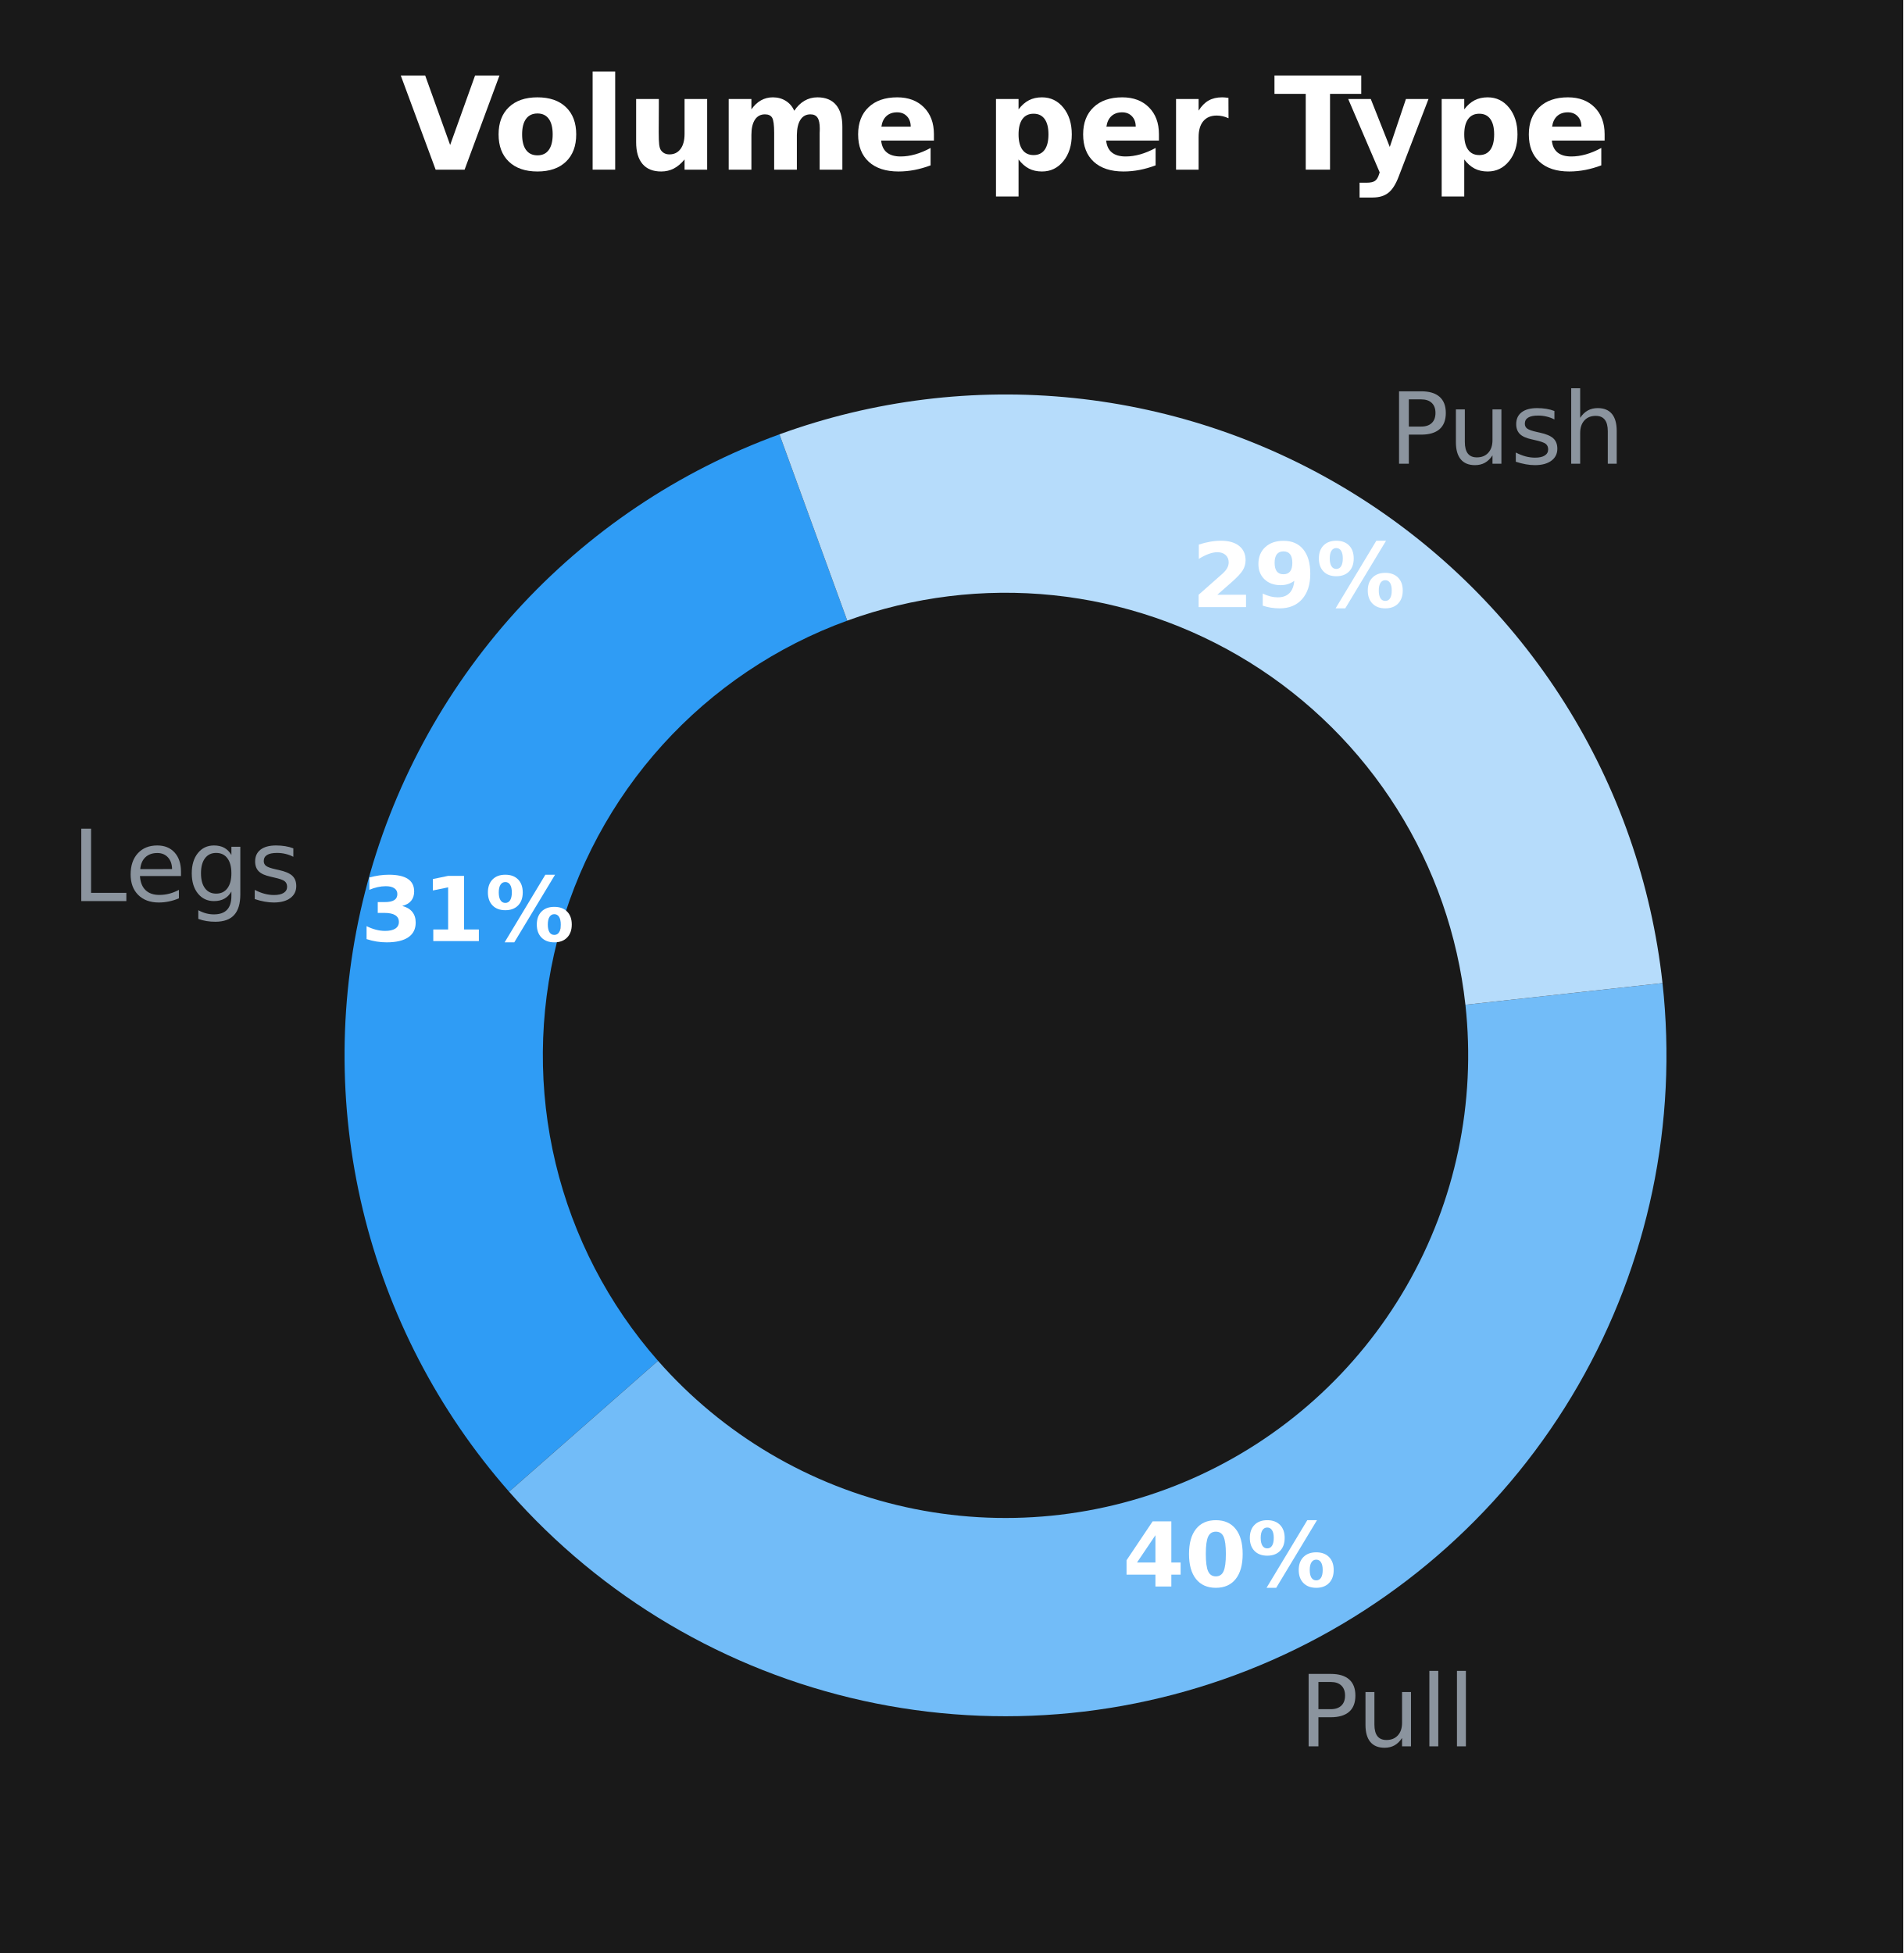
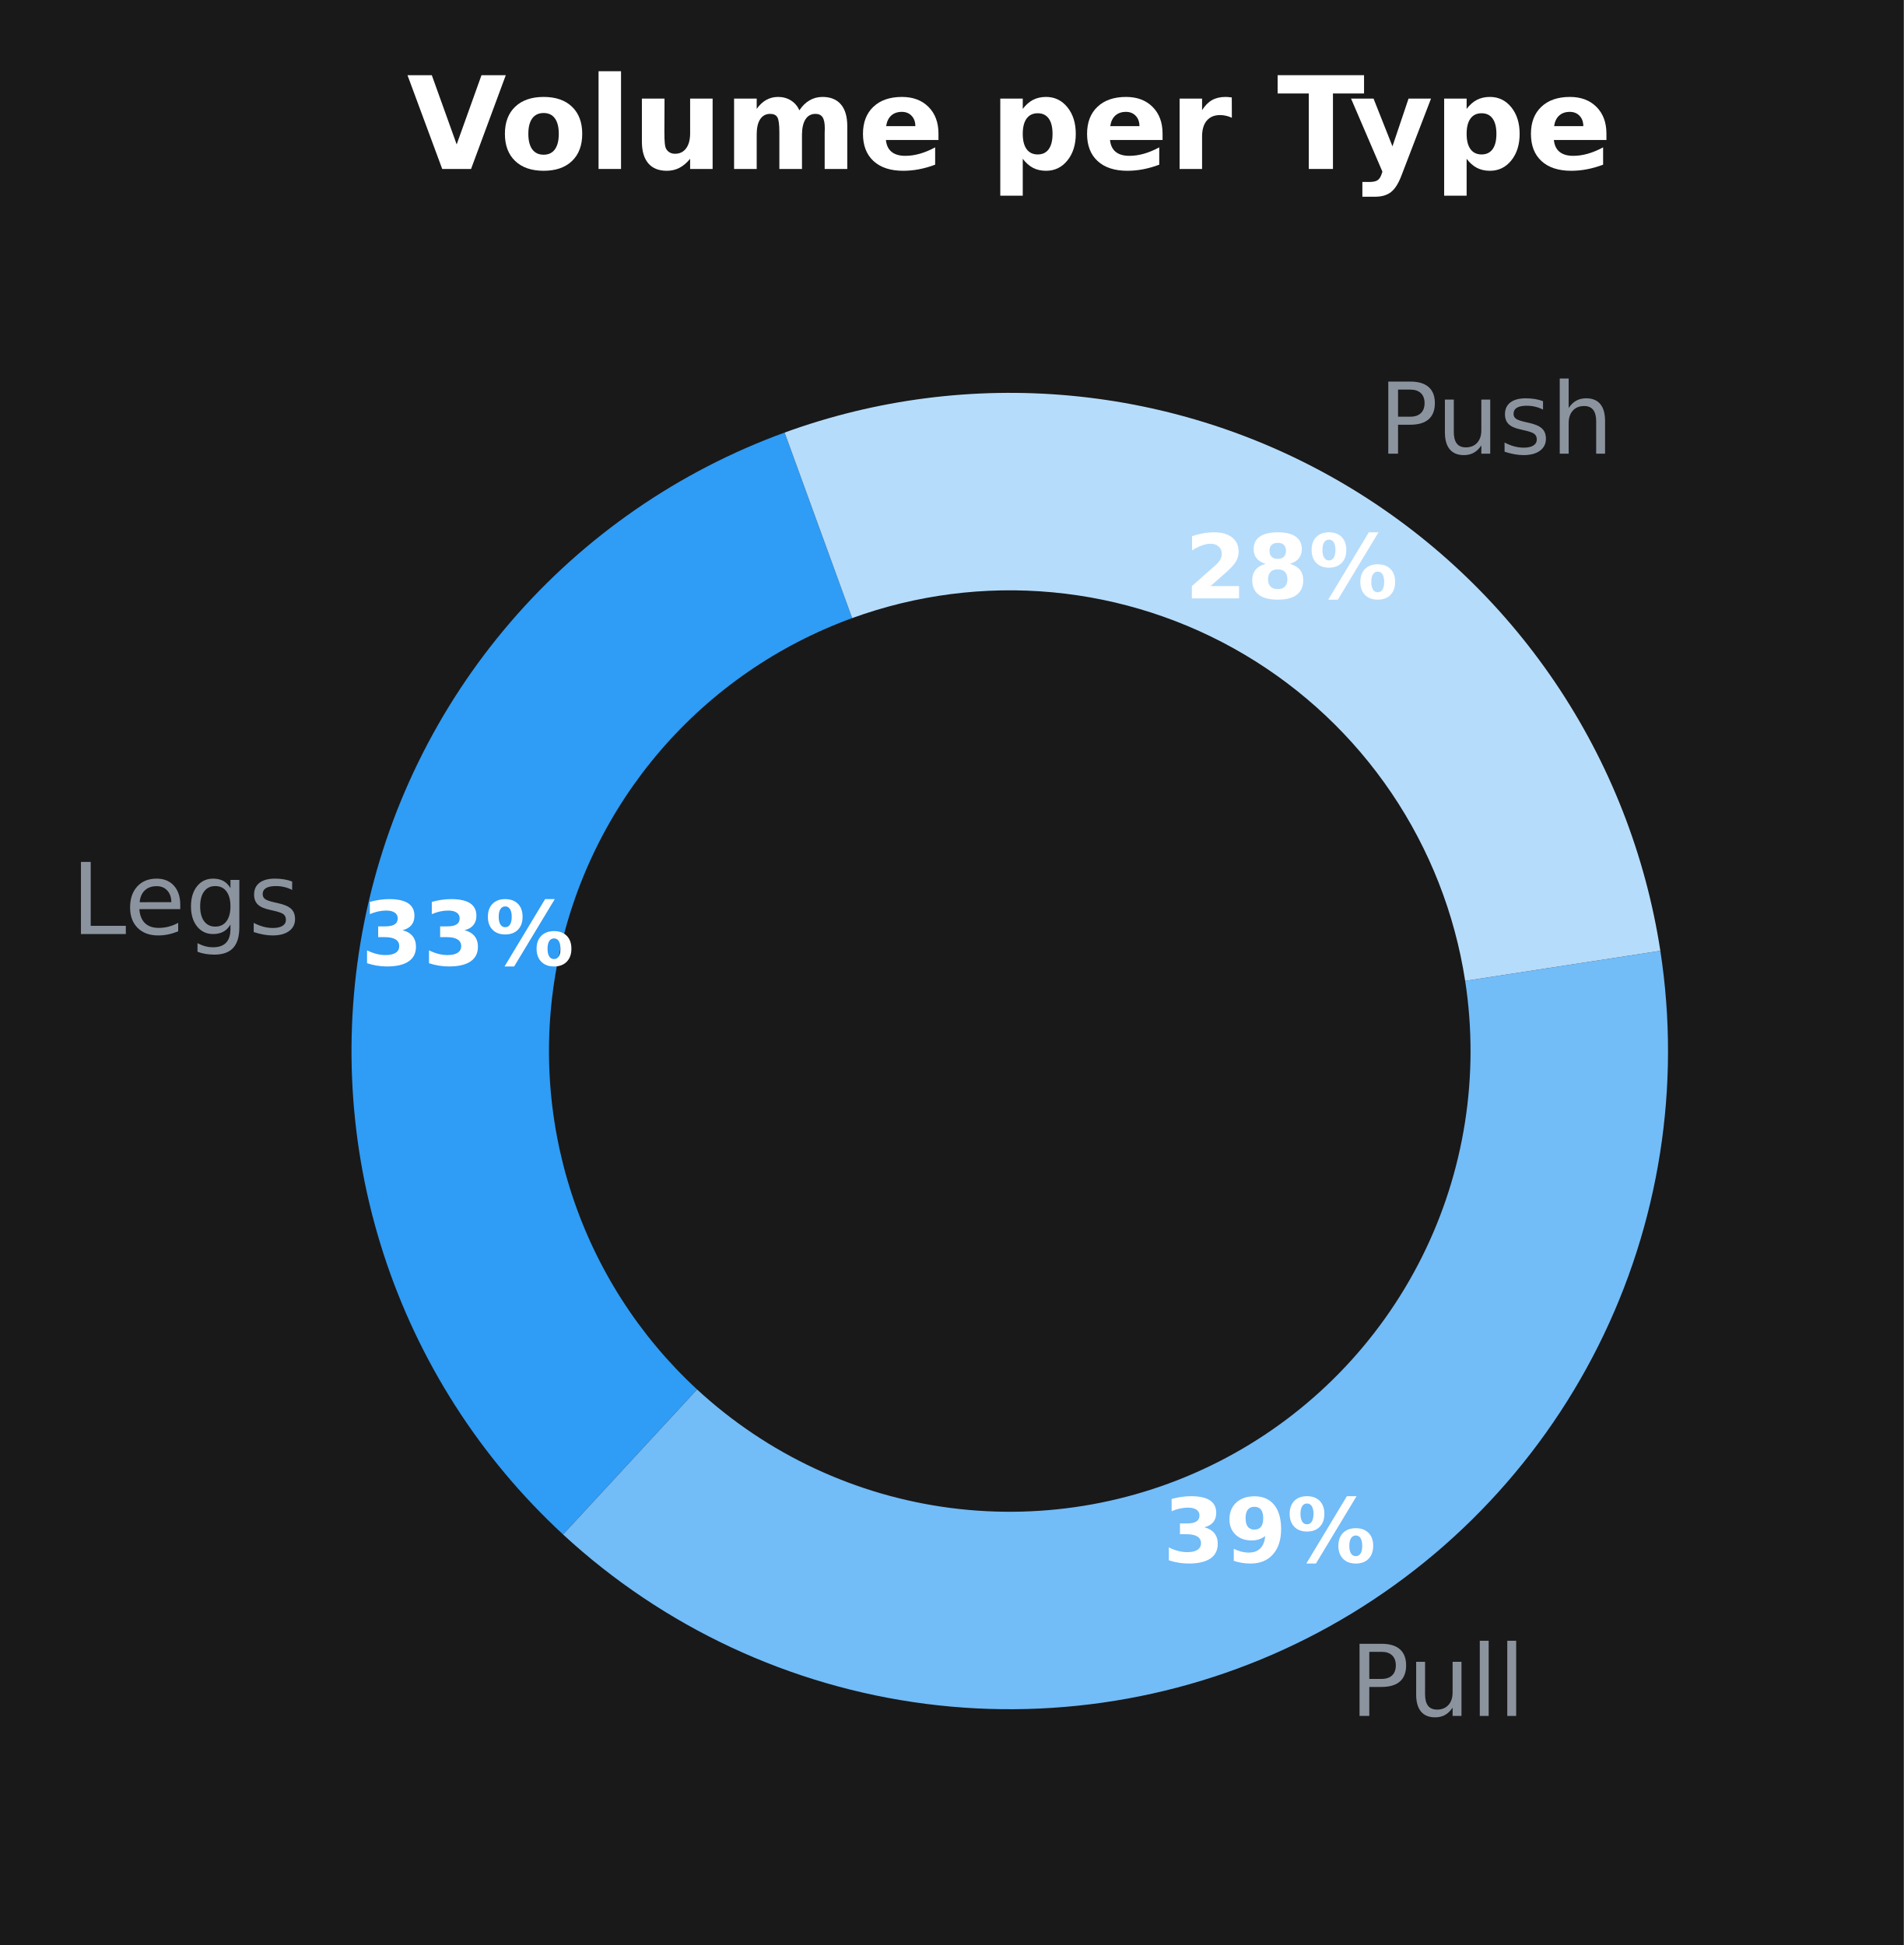
- <svg xmlns="http://www.w3.org/2000/svg" xmlns:xlink="http://www.w3.org/1999/xlink" width="191.568pt" height="196.598pt" viewBox="0 0 191.568 196.598" version="1.1">
+ <svg xmlns="http://www.w3.org/2000/svg" xmlns:xlink="http://www.w3.org/1999/xlink" width="192.413pt" height="196.598pt" viewBox="0 0 192.413 196.598" version="1.1">
  <defs>
    <style type="text/css">*{stroke-linejoin: round; stroke-linecap: butt}</style>
  </defs>
  <g id="figure_1">
    <g id="patch_1">
-       <path d="M 0 196.598  L 191.568 196.598  L 191.568 0  L 0 0  z " style="fill: #191919" />
+       <path d="M 0 196.598  L 192.413 196.598  L 192.413 0  L 0 0  z " style="fill: #191919" />
    </g>
    <g id="axes_1">
      <g id="patch_2">
-         <path d="M 78.454 43.722  C 68.283 47.424 59.167 53.553 51.901 61.575  C 44.635 69.596 39.434 79.272 36.753 89.758  C 34.072 100.244 33.99 111.228 36.514 121.754  C 39.039 132.279 44.094 142.031 51.24 150.16  L 66.23 136.983  C 61.228 131.293 57.689 124.467 55.922 117.099  C 54.155 109.731 54.213 102.043 56.09 94.702  C 57.966 87.362 61.607 80.589 66.693 74.974  C 71.78 69.358 78.16 65.068 85.28 62.477  z " style="fill: #2f9cf5" />
+         <path d="M 79.299 43.722  C 68.579 47.624 59.04 54.218 51.604 62.869  C 44.167 71.52 39.079 81.94 36.83 93.125  C 34.581 104.309 35.247 115.886 38.762 126.739  C 42.278 137.592 48.527 147.36 56.906 155.102  L 70.45 140.443  C 64.585 135.024 60.21 128.186 57.75 120.589  C 55.289 112.992 54.823 104.888 56.397 97.059  C 57.971 89.23 61.533 81.936 66.738 75.88  C 71.944 69.824 78.621 65.208 86.125 62.477  z " style="fill: #2f9cf5" />
      </g>
      <g id="patch_3">
-         <path d="M 51.24 150.16  C 60.577 160.782 73.062 168.156 86.872 171.203  C 100.683 174.251 115.111 172.816 128.052 167.11  C 140.992 161.403 151.781 151.717 158.845 139.464  C 165.908 127.212 168.883 113.021 167.337 98.963  L 147.498 101.145  C 148.581 110.986 146.498 120.92 141.554 129.496  C 136.609 138.073 129.057 144.854 119.998 148.848  C 110.94 152.843 100.84 153.847 91.173 151.714  C 81.506 149.58 72.766 144.419 66.23 136.983  z " style="fill: #72bcf8" />
+         <path d="M 56.906 155.102  C 67.041 164.466 79.843 170.449 93.528 172.218  C 107.213 173.986 121.116 171.453 133.298 164.972  C 145.48 158.492 155.35 148.378 161.532 136.042  C 167.713 123.705 169.906 109.745 167.805 96.107  L 148.079 99.146  C 149.55 108.693 148.015 118.465 143.688 127.1  C 139.361 135.736 132.452 142.816 123.924 147.352  C 115.397 151.889 105.665 153.661 96.086 152.424  C 86.506 151.186 77.545 146.998 70.45 140.443  z " style="fill: #72bcf8" />
      </g>
      <g id="patch_4">
-         <path d="M 167.337 98.963  C 166.235 88.944 162.87 79.306 157.498 70.778  C 152.126 62.25 144.886 55.054 136.325 49.734  C 127.765 44.413 118.107 41.107 108.082 40.066  C 98.057 39.025 87.925 40.275 78.454 43.722  L 85.28 62.477  C 91.91 60.064 99.002 59.189 106.019 59.918  C 113.037 60.647 119.798 62.961 125.79 66.685  C 131.782 70.409 136.851 75.447 140.611 81.416  C 144.371 87.386 146.727 94.132 147.498 101.145  z " style="fill: #b6dcfb" />
+         <path d="M 167.805 96.107  C 166.307 86.386 162.672 77.117 157.162 68.969  C 151.652 60.822 144.403 53.996 135.939 48.987  C 127.475 43.977 118.004 40.906 108.21 39.995  C 98.416 39.085 88.542 40.358 79.299 43.722  L 86.125 62.477  C 92.595 60.122 99.507 59.231 106.363 59.868  C 113.218 60.505 119.848 62.655 125.773 66.162  C 131.698 69.669 136.772 74.447 140.629 80.15  C 144.486 85.853 147.031 92.341 148.079 99.146  z " style="fill: #b6dcfb" />
      </g>
      <g id="matplotlib.axis_1" />
      <g id="matplotlib.axis_2" />
      <g id="text_1">
-         <g style="fill: #8b949e" transform="translate(7.2 90.7078) scale(0.1 -0.1)">
+         <g style="fill: #8b949e" transform="translate(7.2 94.41113) scale(0.1 -0.1)">
          <defs>
            <path id="DejaVuSans-2f" d="M 628 4666  L 1259 4666  L 1259 531  L 3531 531  L 3531 0  L 628 0  L 628 4666  z " transform="scale(0.015625)" />
            <path id="DejaVuSans-48" d="M 3597 1894  L 3597 1613  L 953 1613  Q 991 1019 1311 708  Q 1631 397 2203 397  Q 2534 397 2845 478  Q 3156 559 3463 722  L 3463 178  Q 3153 47 2828 -22  Q 2503 -91 2169 -91  Q 1331 -91 842 396  Q 353 884 353 1716  Q 353 2575 817 3079  Q 1281 3584 2069 3584  Q 2775 3584 3186 3129  Q 3597 2675 3597 1894  z M 3022 2063  Q 3016 2534 2758 2815  Q 2500 3097 2075 3097  Q 1594 3097 1305 2825  Q 1016 2553 972 2059  L 3022 2063  z " transform="scale(0.015625)" />
            <path id="DejaVuSans-4a" d="M 2906 1791  Q 2906 2416 2648 2759  Q 2391 3103 1925 3103  Q 1463 3103 1205 2759  Q 947 2416 947 1791  Q 947 1169 1205 825  Q 1463 481 1925 481  Q 2391 481 2648 825  Q 2906 1169 2906 1791  z M 3481 434  Q 3481 -459 3084 -895  Q 2688 -1331 1869 -1331  Q 1566 -1331 1297 -1286  Q 1028 -1241 775 -1147  L 775 -588  Q 1028 -725 1275 -790  Q 1522 -856 1778 -856  Q 2344 -856 2625 -561  Q 2906 -266 2906 331  L 2906 616  Q 2728 306 2450 153  Q 2172 0 1784 0  Q 1141 0 747 490  Q 353 981 353 1791  Q 353 2603 747 3093  Q 1141 3584 1784 3584  Q 2172 3584 2450 3431  Q 2728 3278 2906 2969  L 2906 3500  L 3481 3500  L 3481 434  z " transform="scale(0.015625)" />
            <path id="DejaVuSans-56" d="M 2834 3397  L 2834 2853  Q 2591 2978 2328 3040  Q 2066 3103 1784 3103  Q 1356 3103 1142 2972  Q 928 2841 928 2578  Q 928 2378 1081 2264  Q 1234 2150 1697 2047  L 1894 2003  Q 2506 1872 2764 1633  Q 3022 1394 3022 966  Q 3022 478 2636 193  Q 2250 -91 1575 -91  Q 1294 -91 989 -36  Q 684 19 347 128  L 347 722  Q 666 556 975 473  Q 1284 391 1588 391  Q 1994 391 2212 530  Q 2431 669 2431 922  Q 2431 1156 2273 1281  Q 2116 1406 1581 1522  L 1381 1569  Q 847 1681 609 1914  Q 372 2147 372 2553  Q 372 3047 722 3315  Q 1072 3584 1716 3584  Q 2034 3584 2315 3537  Q 2597 3491 2834 3397  z " transform="scale(0.015625)" />
          </defs>
          <use xlink:href="#DejaVuSans-2f" />
          <use xlink:href="#DejaVuSans-48" transform="translate(53.96875 0)" />
          <use xlink:href="#DejaVuSans-4a" transform="translate(115.5 0)" />
          <use xlink:href="#DejaVuSans-56" transform="translate(178.9844 0)" />
        </g>
      </g>
      <g id="text_2">
-         <g style="fill: #8b949e" transform="translate(130.7359 175.7951) scale(0.1 -0.1)">
+         <g style="fill: #8b949e" transform="translate(136.4225 173.4438) scale(0.1 -0.1)">
          <defs>
            <path id="DejaVuSans-33" d="M 1259 4147  L 1259 2394  L 2053 2394  Q 2494 2394 2734 2622  Q 2975 2850 2975 3272  Q 2975 3691 2734 3919  Q 2494 4147 2053 4147  L 1259 4147  z M 628 4666  L 2053 4666  Q 2838 4666 3239 4311  Q 3641 3956 3641 3272  Q 3641 2581 3239 2228  Q 2838 1875 2053 1875  L 1259 1875  L 1259 0  L 628 0  L 628 4666  z " transform="scale(0.015625)" />
            <path id="DejaVuSans-58" d="M 544 1381  L 544 3500  L 1119 3500  L 1119 1403  Q 1119 906 1312 657  Q 1506 409 1894 409  Q 2359 409 2629 706  Q 2900 1003 2900 1516  L 2900 3500  L 3475 3500  L 3475 0  L 2900 0  L 2900 538  Q 2691 219 2414 64  Q 2138 -91 1772 -91  Q 1169 -91 856 284  Q 544 659 544 1381  z M 1991 3584  L 1991 3584  z " transform="scale(0.015625)" />
            <path id="DejaVuSans-4f" d="M 603 4863  L 1178 4863  L 1178 0  L 603 0  L 603 4863  z " transform="scale(0.015625)" />
          </defs>
          <use xlink:href="#DejaVuSans-33" />
          <use xlink:href="#DejaVuSans-58" transform="translate(58.54688 0)" />
          <use xlink:href="#DejaVuSans-4f" transform="translate(121.9219 0)" />
          <use xlink:href="#DejaVuSans-4f" transform="translate(149.7031 0)" />
        </g>
      </g>
      <g id="text_3">
-         <g style="fill: #8b949e" transform="translate(139.837 46.68124) scale(0.1 -0.1)">
+         <g style="fill: #8b949e" transform="translate(139.3274 45.85949) scale(0.1 -0.1)">
          <defs>
            <path id="DejaVuSans-4b" d="M 3513 2113  L 3513 0  L 2938 0  L 2938 2094  Q 2938 2591 2744 2837  Q 2550 3084 2163 3084  Q 1697 3084 1428 2787  Q 1159 2491 1159 1978  L 1159 0  L 581 0  L 581 4863  L 1159 4863  L 1159 2956  Q 1366 3272 1645 3428  Q 1925 3584 2291 3584  Q 2894 3584 3203 3211  Q 3513 2838 3513 2113  z " transform="scale(0.015625)" />
          </defs>
          <use xlink:href="#DejaVuSans-33" />
          <use xlink:href="#DejaVuSans-58" transform="translate(58.54688 0)" />
          <use xlink:href="#DejaVuSans-56" transform="translate(121.9219 0)" />
          <use xlink:href="#DejaVuSans-4b" transform="translate(174.0156 0)" />
        </g>
      </g>
      <g id="text_4">
-         <g style="fill: #ffffff" transform="translate(36.29483 94.73279) scale(0.09 -0.09)">
+         <g style="fill: #ffffff" transform="translate(36.49458 97.56079) scale(0.09 -0.09)">
          <defs>
            <path id="DejaVuSans-Bold-16" d="M 2981 2516  Q 3453 2394 3698 2092  Q 3944 1791 3944 1325  Q 3944 631 3412 270  Q 2881 -91 1863 -91  Q 1503 -91 1142 -33  Q 781 25 428 141  L 428 1069  Q 766 900 1098 814  Q 1431 728 1753 728  Q 2231 728 2486 893  Q 2741 1059 2741 1369  Q 2741 1688 2480 1852  Q 2219 2016 1709 2016  L 1228 2016  L 1228 2791  L 1734 2791  Q 2188 2791 2409 2933  Q 2631 3075 2631 3366  Q 2631 3634 2415 3781  Q 2200 3928 1806 3928  Q 1516 3928 1219 3862  Q 922 3797 628 3669  L 628 4550  Q 984 4650 1334 4700  Q 1684 4750 2022 4750  Q 2931 4750 3382 4451  Q 3834 4153 3834 3553  Q 3834 3144 3618 2883  Q 3403 2622 2981 2516  z " transform="scale(0.015625)" />
-             <path id="DejaVuSans-Bold-14" d="M 750 831  L 1813 831  L 1813 3847  L 722 3622  L 722 4441  L 1806 4666  L 2950 4666  L 2950 831  L 4013 831  L 4013 0  L 750 0  L 750 831  z " transform="scale(0.015625)" />
            <path id="DejaVuSans-Bold-8" d="M 4959 1925  Q 4738 1925 4616 1733  Q 4494 1541 4494 1184  Q 4494 825 4614 633  Q 4734 441 4959 441  Q 5184 441 5303 633  Q 5422 825 5422 1184  Q 5422 1541 5301 1733  Q 5181 1925 4959 1925  z M 4959 2450  Q 5541 2450 5875 2112  Q 6209 1775 6209 1184  Q 6209 594 5875 251  Q 5541 -91 4959 -91  Q 4378 -91 4042 251  Q 3706 594 3706 1184  Q 3706 1772 4042 2111  Q 4378 2450 4959 2450  z M 2094 -91  L 1403 -91  L 4319 4750  L 5013 4750  L 2094 -91  z M 1453 4750  Q 2034 4750 2367 4411  Q 2700 4072 2700 3481  Q 2700 2891 2367 2550  Q 2034 2209 1453 2209  Q 872 2209 539 2550  Q 206 2891 206 3481  Q 206 4072 539 4411  Q 872 4750 1453 4750  z M 1453 4225  Q 1228 4225 1106 4031  Q 984 3838 984 3481  Q 984 3122 1106 2926  Q 1228 2731 1453 2731  Q 1678 2731 1798 2926  Q 1919 3122 1919 3481  Q 1919 3838 1797 4031  Q 1675 4225 1453 4225  z " transform="scale(0.015625)" />
          </defs>
          <use xlink:href="#DejaVuSans-Bold-16" />
-           <use xlink:href="#DejaVuSans-Bold-14" transform="translate(69.57812 0)" />
+           <use xlink:href="#DejaVuSans-Bold-16" transform="translate(69.57812 0)" />
          <use xlink:href="#DejaVuSans-Bold-8" transform="translate(139.1562 0)" />
        </g>
      </g>
      <g id="text_5">
-         <g style="fill: #ffffff" transform="translate(112.9854 159.7083) scale(0.09 -0.09)">
+         <g style="fill: #ffffff" transform="translate(117.5276 157.9127) scale(0.09 -0.09)">
          <defs>
-             <path id="DejaVuSans-Bold-17" d="M 2356 3675  L 1038 1722  L 2356 1722  L 2356 3675  z M 2156 4666  L 3494 4666  L 3494 1722  L 4159 1722  L 4159 850  L 3494 850  L 3494 0  L 2356 0  L 2356 850  L 288 850  L 288 1881  L 2156 4666  z " transform="scale(0.015625)" />
-             <path id="DejaVuSans-Bold-13" d="M 2944 2338  Q 2944 3213 2780 3570  Q 2616 3928 2228 3928  Q 1841 3928 1675 3570  Q 1509 3213 1509 2338  Q 1509 1453 1675 1090  Q 1841 728 2228 728  Q 2613 728 2778 1090  Q 2944 1453 2944 2338  z M 4147 2328  Q 4147 1169 3647 539  Q 3147 -91 2228 -91  Q 1306 -91 806 539  Q 306 1169 306 2328  Q 306 3491 806 4120  Q 1306 4750 2228 4750  Q 3147 4750 3647 4120  Q 4147 3491 4147 2328  z " transform="scale(0.015625)" />
+             <path id="DejaVuSans-Bold-1c" d="M 641 103  L 641 966  Q 928 831 1190 764  Q 1453 697 1709 697  Q 2247 697 2547 995  Q 2847 1294 2900 1881  Q 2688 1725 2447 1647  Q 2206 1569 1925 1569  Q 1209 1569 770 1986  Q 331 2403 331 3084  Q 331 3838 820 4291  Q 1309 4744 2131 4744  Q 3044 4744 3544 4128  Q 4044 3513 4044 2388  Q 4044 1231 3459 570  Q 2875 -91 1856 -91  Q 1528 -91 1228 -42  Q 928 6 641 103  z M 2125 2350  Q 2441 2350 2600 2554  Q 2759 2759 2759 3169  Q 2759 3575 2600 3781  Q 2441 3988 2125 3988  Q 1809 3988 1650 3781  Q 1491 3575 1491 3169  Q 1491 2759 1650 2554  Q 1809 2350 2125 2350  z " transform="scale(0.015625)" />
          </defs>
-           <use xlink:href="#DejaVuSans-Bold-17" />
-           <use xlink:href="#DejaVuSans-Bold-13" transform="translate(69.57812 0)" />
+           <use xlink:href="#DejaVuSans-Bold-16" />
+           <use xlink:href="#DejaVuSans-Bold-1c" transform="translate(69.57812 0)" />
          <use xlink:href="#DejaVuSans-Bold-8" transform="translate(139.1562 0)" />
        </g>
      </g>
      <g id="text_6">
-         <g style="fill: #ffffff" transform="translate(119.9353 61.11221) scale(0.09 -0.09)">
+         <g style="fill: #ffffff" transform="translate(119.7459 60.4847) scale(0.09 -0.09)">
          <defs>
            <path id="DejaVuSans-Bold-15" d="M 1844 884  L 3897 884  L 3897 0  L 506 0  L 506 884  L 2209 2388  Q 2438 2594 2547 2791  Q 2656 2988 2656 3200  Q 2656 3528 2436 3728  Q 2216 3928 1850 3928  Q 1569 3928 1234 3808  Q 900 3688 519 3450  L 519 4475  Q 925 4609 1322 4679  Q 1719 4750 2100 4750  Q 2938 4750 3402 4381  Q 3866 4013 3866 3353  Q 3866 2972 3669 2642  Q 3472 2313 2841 1759  L 1844 884  z " transform="scale(0.015625)" />
-             <path id="DejaVuSans-Bold-1c" d="M 641 103  L 641 966  Q 928 831 1190 764  Q 1453 697 1709 697  Q 2247 697 2547 995  Q 2847 1294 2900 1881  Q 2688 1725 2447 1647  Q 2206 1569 1925 1569  Q 1209 1569 770 1986  Q 331 2403 331 3084  Q 331 3838 820 4291  Q 1309 4744 2131 4744  Q 3044 4744 3544 4128  Q 4044 3513 4044 2388  Q 4044 1231 3459 570  Q 2875 -91 1856 -91  Q 1528 -91 1228 -42  Q 928 6 641 103  z M 2125 2350  Q 2441 2350 2600 2554  Q 2759 2759 2759 3169  Q 2759 3575 2600 3781  Q 2441 3988 2125 3988  Q 1809 3988 1650 3781  Q 1491 3575 1491 3169  Q 1491 2759 1650 2554  Q 1809 2350 2125 2350  z " transform="scale(0.015625)" />
+             <path id="DejaVuSans-Bold-1b" d="M 2228 2088  Q 1891 2088 1709 1903  Q 1528 1719 1528 1375  Q 1528 1031 1709 848  Q 1891 666 2228 666  Q 2563 666 2741 848  Q 2919 1031 2919 1375  Q 2919 1722 2741 1905  Q 2563 2088 2228 2088  z M 1350 2484  Q 925 2613 709 2878  Q 494 3144 494 3541  Q 494 4131 934 4440  Q 1375 4750 2228 4750  Q 3075 4750 3515 4442  Q 3956 4134 3956 3541  Q 3956 3144 3739 2878  Q 3522 2613 3097 2484  Q 3572 2353 3814 2058  Q 4056 1763 4056 1313  Q 4056 619 3595 264  Q 3134 -91 2228 -91  Q 1319 -91 855 264  Q 391 619 391 1313  Q 391 1763 633 2058  Q 875 2353 1350 2484  z M 1631 3419  Q 1631 3141 1786 2991  Q 1941 2841 2228 2841  Q 2509 2841 2662 2991  Q 2816 3141 2816 3419  Q 2816 3697 2662 3845  Q 2509 3994 2228 3994  Q 1941 3994 1786 3844  Q 1631 3694 1631 3419  z " transform="scale(0.015625)" />
          </defs>
          <use xlink:href="#DejaVuSans-Bold-15" />
-           <use xlink:href="#DejaVuSans-Bold-1c" transform="translate(69.57812 0)" />
+           <use xlink:href="#DejaVuSans-Bold-1b" transform="translate(69.57812 0)" />
          <use xlink:href="#DejaVuSans-Bold-8" transform="translate(139.1562 0)" />
        </g>
      </g>
      <g id="text_7">
-         <g style="fill: #ffffff" transform="translate(40.2754 17.07797) scale(0.13 -0.13)">
+         <g style="fill: #ffffff" transform="translate(41.12052 17.07797) scale(0.13 -0.13)">
          <defs>
            <path id="DejaVuSans-Bold-39" d="M 31 4666  L 1241 4666  L 2478 1222  L 3713 4666  L 4922 4666  L 3194 0  L 1759 0  L 31 4666  z " transform="scale(0.015625)" />
            <path id="DejaVuSans-Bold-52" d="M 2203 2784  Q 1831 2784 1636 2517  Q 1441 2250 1441 1747  Q 1441 1244 1636 976  Q 1831 709 2203 709  Q 2569 709 2762 976  Q 2956 1244 2956 1747  Q 2956 2250 2762 2517  Q 2569 2784 2203 2784  z M 2203 3584  Q 3106 3584 3614 3096  Q 4122 2609 4122 1747  Q 4122 884 3614 396  Q 3106 -91 2203 -91  Q 1297 -91 786 396  Q 275 884 275 1747  Q 275 2609 786 3096  Q 1297 3584 2203 3584  z " transform="scale(0.015625)" />
            <path id="DejaVuSans-Bold-4f" d="M 538 4863  L 1656 4863  L 1656 0  L 538 0  L 538 4863  z " transform="scale(0.015625)" />
            <path id="DejaVuSans-Bold-58" d="M 500 1363  L 500 3500  L 1625 3500  L 1625 3150  Q 1625 2866 1622 2436  Q 1619 2006 1619 1863  Q 1619 1441 1641 1255  Q 1663 1069 1716 984  Q 1784 875 1895 815  Q 2006 756 2150 756  Q 2500 756 2700 1025  Q 2900 1294 2900 1772  L 2900 3500  L 4019 3500  L 4019 0  L 2900 0  L 2900 506  Q 2647 200 2364 54  Q 2081 -91 1741 -91  Q 1134 -91 817 281  Q 500 653 500 1363  z " transform="scale(0.015625)" />
            <path id="DejaVuSans-Bold-50" d="M 3781 2919  Q 3994 3244 4286 3414  Q 4578 3584 4928 3584  Q 5531 3584 5847 3212  Q 6163 2841 6163 2131  L 6163 0  L 5038 0  L 5038 1825  Q 5041 1866 5042 1909  Q 5044 1953 5044 2034  Q 5044 2406 4934 2573  Q 4825 2741 4581 2741  Q 4263 2741 4089 2478  Q 3916 2216 3909 1719  L 3909 0  L 2784 0  L 2784 1825  Q 2784 2406 2684 2573  Q 2584 2741 2328 2741  Q 2006 2741 1831 2477  Q 1656 2213 1656 1722  L 1656 0  L 531 0  L 531 3500  L 1656 3500  L 1656 2988  Q 1863 3284 2130 3434  Q 2397 3584 2719 3584  Q 3081 3584 3359 3409  Q 3638 3234 3781 2919  z " transform="scale(0.015625)" />
            <path id="DejaVuSans-Bold-48" d="M 4031 1759  L 4031 1441  L 1416 1441  Q 1456 1047 1700 850  Q 1944 653 2381 653  Q 2734 653 3104 758  Q 3475 863 3866 1075  L 3866 213  Q 3469 63 3072 -14  Q 2675 -91 2278 -91  Q 1328 -91 801 392  Q 275 875 275 1747  Q 275 2603 792 3093  Q 1309 3584 2216 3584  Q 3041 3584 3536 3087  Q 4031 2591 4031 1759  z M 2881 2131  Q 2881 2450 2695 2645  Q 2509 2841 2209 2841  Q 1884 2841 1681 2658  Q 1478 2475 1428 2131  L 2881 2131  z " transform="scale(0.015625)" />
            <path id="DejaVuSans-Bold-3" transform="scale(0.015625)" />
            <path id="DejaVuSans-Bold-53" d="M 1656 506  L 1656 -1331  L 538 -1331  L 538 3500  L 1656 3500  L 1656 2988  Q 1888 3294 2169 3439  Q 2450 3584 2816 3584  Q 3463 3584 3878 3070  Q 4294 2556 4294 1747  Q 4294 938 3878 423  Q 3463 -91 2816 -91  Q 2450 -91 2169 54  Q 1888 200 1656 506  z M 2400 2772  Q 2041 2772 1848 2508  Q 1656 2244 1656 1747  Q 1656 1250 1848 986  Q 2041 722 2400 722  Q 2759 722 2948 984  Q 3138 1247 3138 1747  Q 3138 2247 2948 2509  Q 2759 2772 2400 2772  z " transform="scale(0.015625)" />
            <path id="DejaVuSans-Bold-55" d="M 3138 2547  Q 2991 2616 2845 2648  Q 2700 2681 2553 2681  Q 2122 2681 1889 2404  Q 1656 2128 1656 1613  L 1656 0  L 538 0  L 538 3500  L 1656 3500  L 1656 2925  Q 1872 3269 2151 3426  Q 2431 3584 2822 3584  Q 2878 3584 2943 3579  Q 3009 3575 3134 3559  L 3138 2547  z " transform="scale(0.015625)" />
            <path id="DejaVuSans-Bold-37" d="M 31 4666  L 4331 4666  L 4331 3756  L 2784 3756  L 2784 0  L 1581 0  L 1581 3756  L 31 3756  L 31 4666  z " transform="scale(0.015625)" />
            <path id="DejaVuSans-Bold-5c" d="M 78 3500  L 1197 3500  L 2138 1125  L 2938 3500  L 4056 3500  L 2584 -331  Q 2363 -916 2067 -1148  Q 1772 -1381 1288 -1381  L 641 -1381  L 641 -647  L 991 -647  Q 1275 -647 1404 -556  Q 1534 -466 1606 -231  L 1638 -134  L 78 3500  z " transform="scale(0.015625)" />
          </defs>
          <use xlink:href="#DejaVuSans-Bold-39" />
          <use xlink:href="#DejaVuSans-Bold-52" transform="translate(71.92188 0)" />
          <use xlink:href="#DejaVuSans-Bold-4f" transform="translate(140.625 0)" />
          <use xlink:href="#DejaVuSans-Bold-58" transform="translate(174.9062 0)" />
          <use xlink:href="#DejaVuSans-Bold-50" transform="translate(246.0938 0)" />
          <use xlink:href="#DejaVuSans-Bold-48" transform="translate(350.2969 0)" />
          <use xlink:href="#DejaVuSans-Bold-3" transform="translate(418.125 0)" />
          <use xlink:href="#DejaVuSans-Bold-53" transform="translate(452.9375 0)" />
          <use xlink:href="#DejaVuSans-Bold-48" transform="translate(524.5156 0)" />
          <use xlink:href="#DejaVuSans-Bold-55" transform="translate(592.3438 0)" />
          <use xlink:href="#DejaVuSans-Bold-3" transform="translate(641.6562 0)" />
          <use xlink:href="#DejaVuSans-Bold-37" transform="translate(676.4688 0)" />
          <use xlink:href="#DejaVuSans-Bold-5c" transform="translate(732.8281 0)" />
          <use xlink:href="#DejaVuSans-Bold-53" transform="translate(798.0156 0)" />
          <use xlink:href="#DejaVuSans-Bold-48" transform="translate(869.5938 0)" />
        </g>
      </g>
    </g>
  </g>
</svg>
